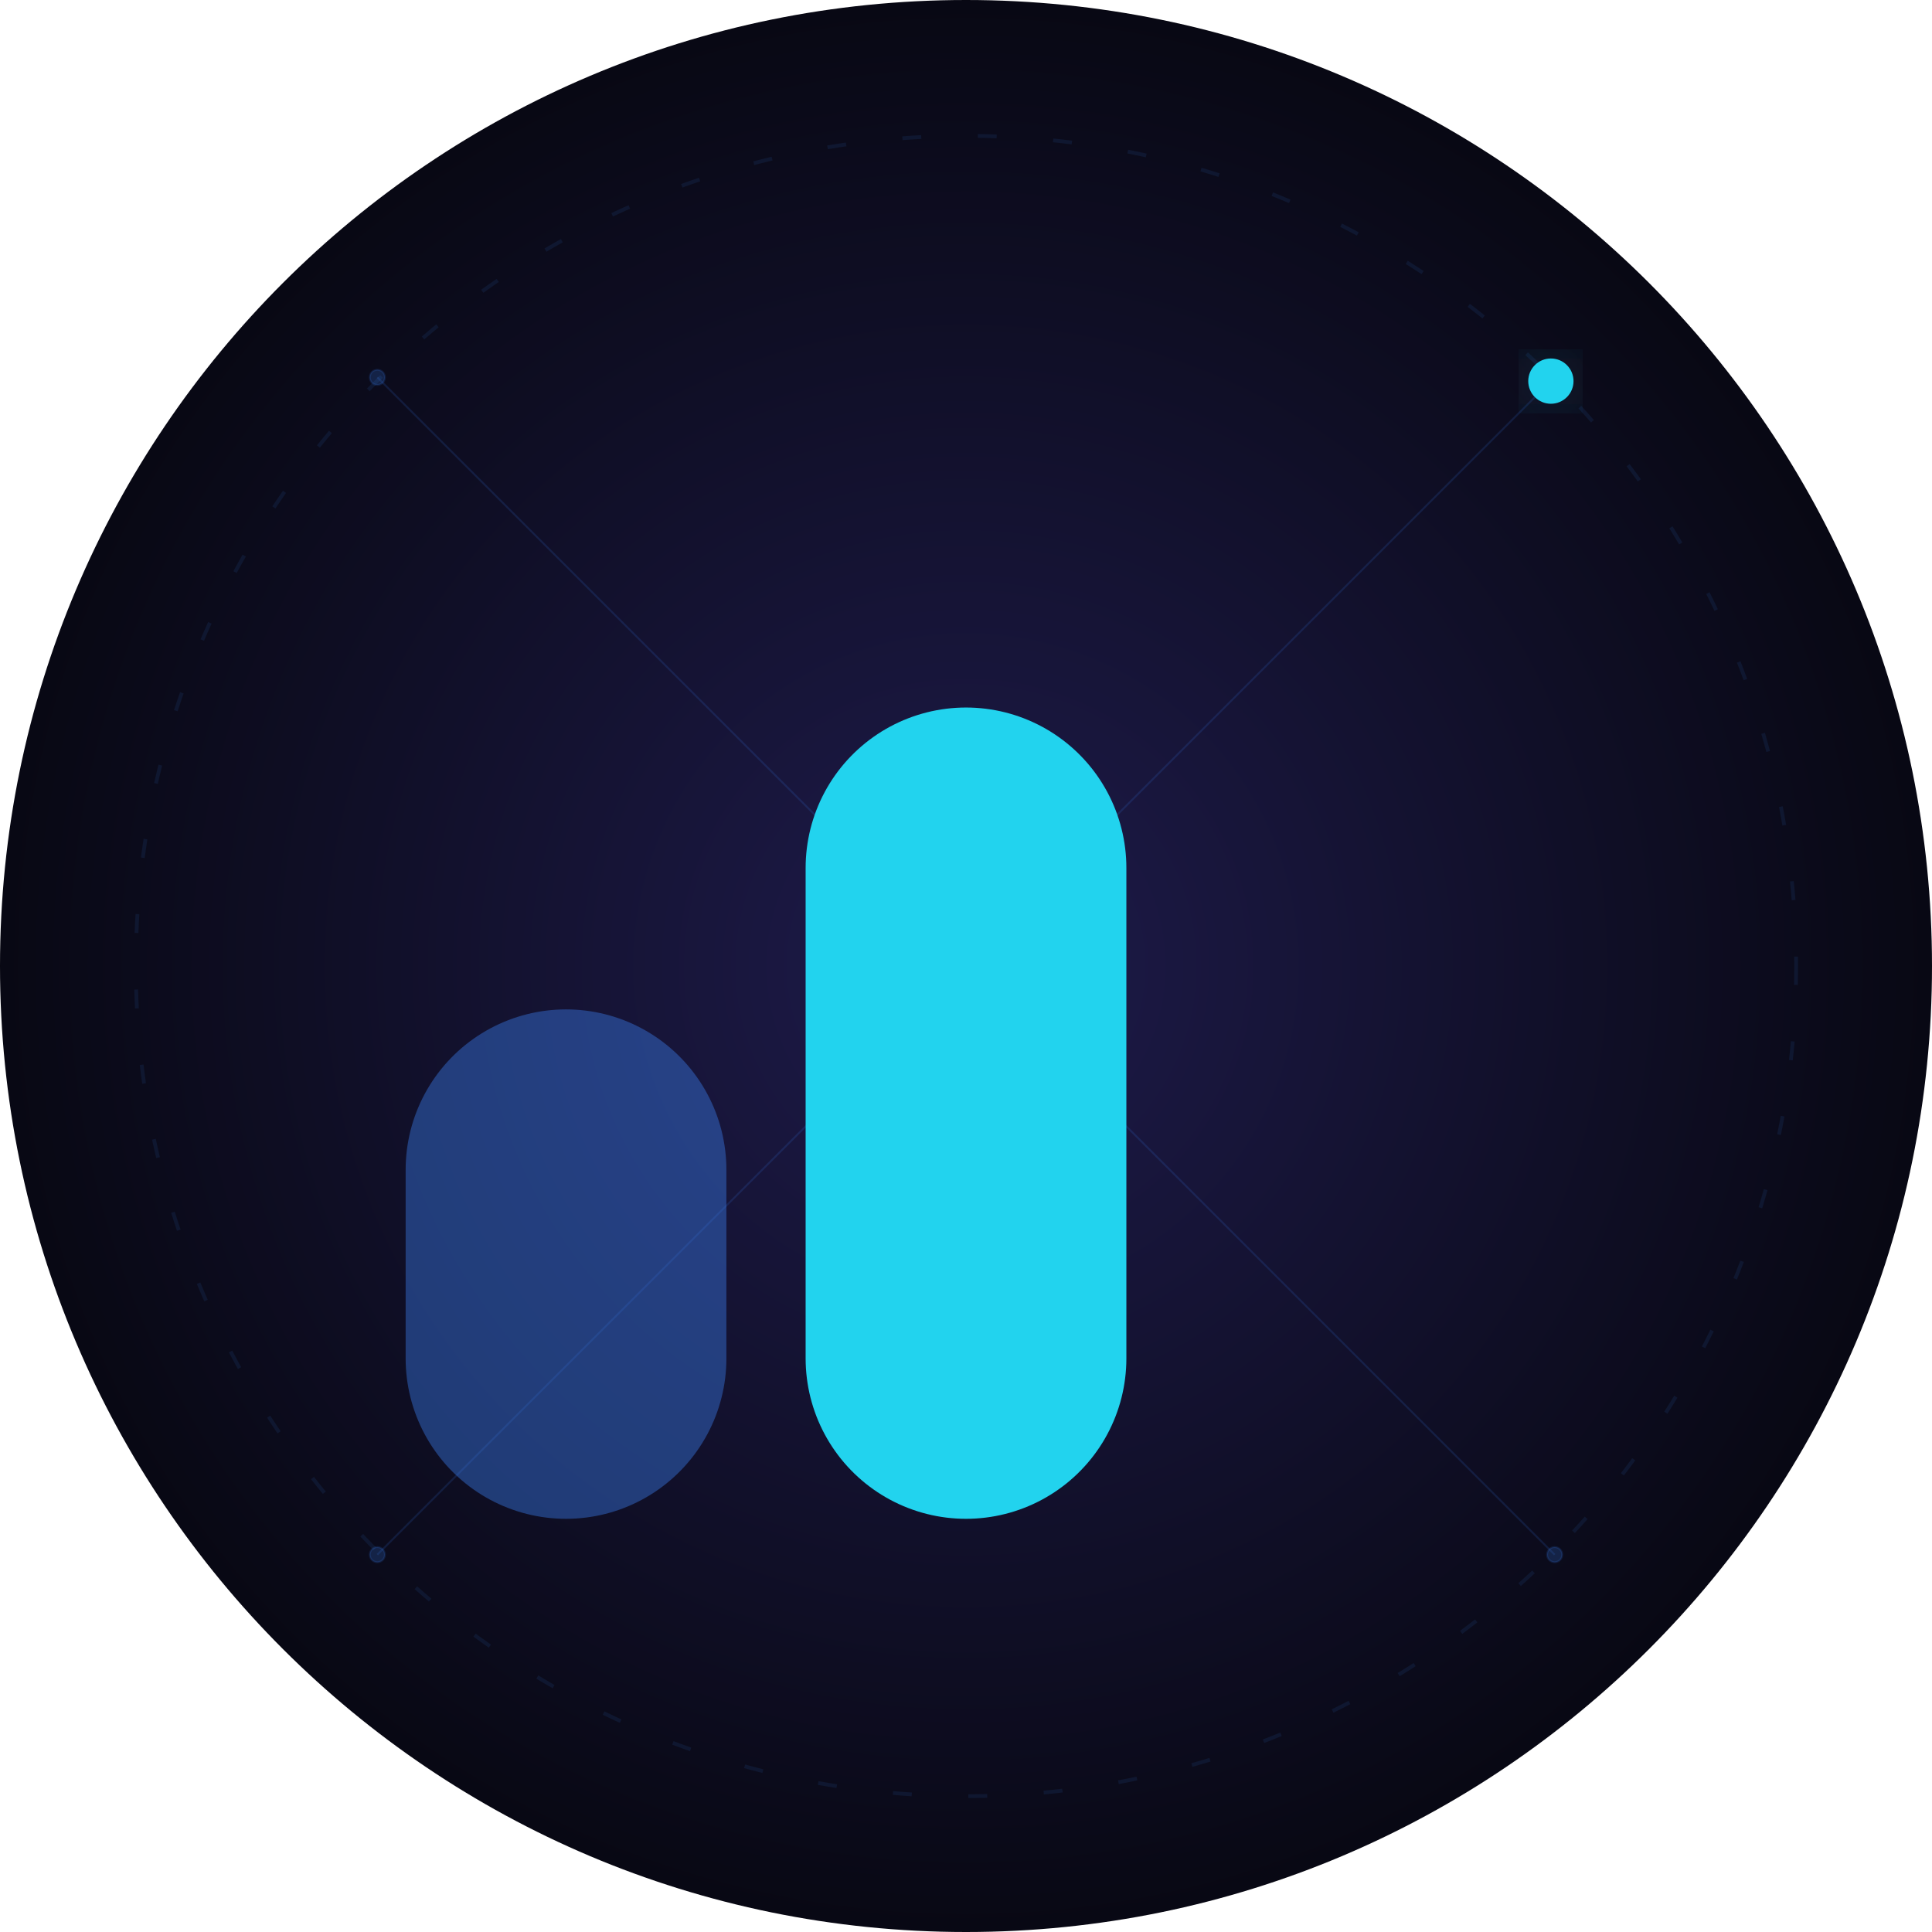
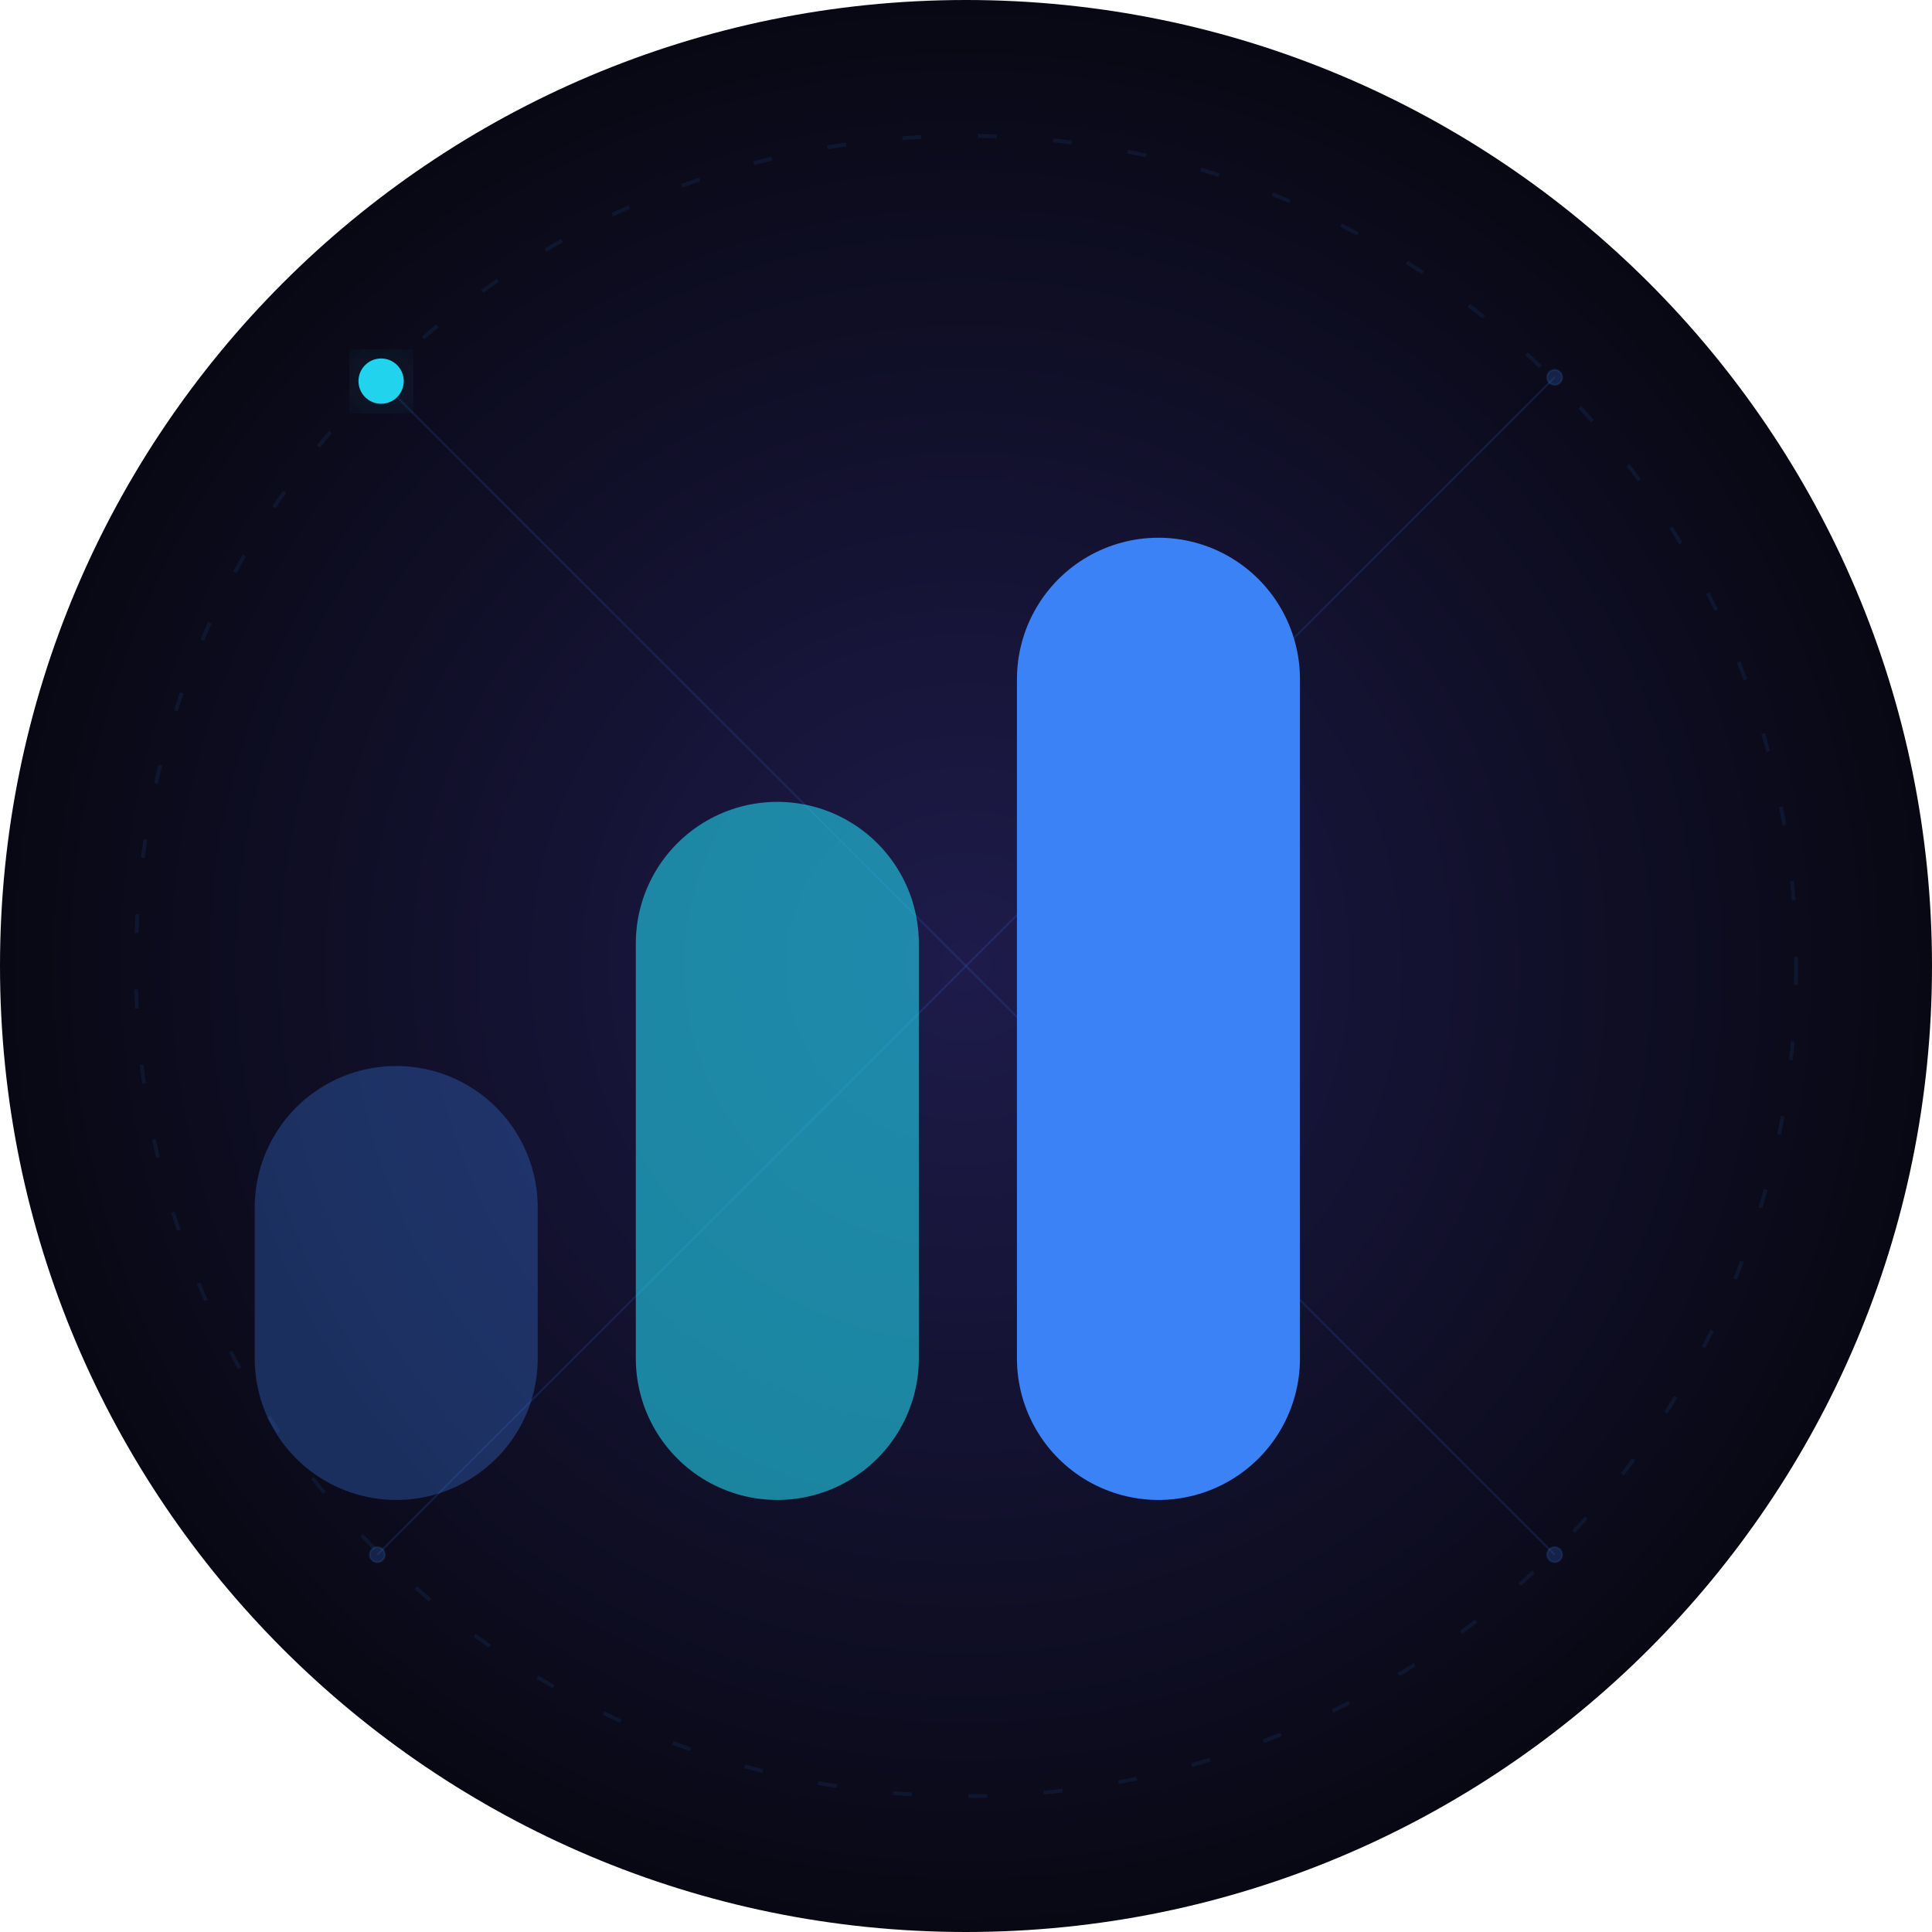
<svg xmlns="http://www.w3.org/2000/svg" width="512" height="512" viewBox="0 0 512 512" fill="none">
  <defs>
    <filter id="nexus-glow" x="-20%" y="-20%" width="140%" height="140%">
      <feGaussianBlur stdDeviation="12" result="blur" />
      <feComposite in="SourceGraphic" in2="blur" operator="over" />
    </filter>
    <radialGradient id="bg-grad" cx="50%" cy="50%" r="50%">
      <stop offset="0%" stop-color="#1e1b4b" />
      <stop offset="100%" stop-color="#080813" />
    </radialGradient>
  </defs>
  <circle cx="256" cy="256" r="256" fill="url(#bg-grad)" />
  <g stroke="#3B82F6" stroke-width="0.5" stroke-opacity="0.15">
    <line x1="100" y1="100" x2="256" y2="256" />
    <line x1="412" y1="100" x2="256" y2="256" />
    <line x1="100" y1="412" x2="256" y2="256" />
    <line x1="412" y1="412" x2="256" y2="256" />
    <circle cx="100" cy="100" r="2" fill="#3B82F6" fill-opacity="0.2" />
    <circle cx="412" cy="100" r="2" fill="#3B82F6" fill-opacity="0.2" />
    <circle cx="100" cy="412" r="2" fill="#3B82F6" fill-opacity="0.2" />
    <circle cx="412" cy="412" r="2" fill="#3B82F6" fill-opacity="0.2" />
  </g>
  <circle cx="256" cy="256" r="220" stroke="#3B82F6" stroke-width="1" stroke-opacity="0.1" stroke-dasharray="5 15" />
-   <circle cx="411" cy="101" r="6" fill="#22D3EE" filter="url(#nexus-glow)" />
-   <path d="M150 360V310" stroke="#3B82F6" stroke-width="85" stroke-linecap="round" opacity="0.4" />
-   <path d="M256 360V230" stroke="#22D3EE" stroke-width="85" stroke-linecap="round" />
-   <path d="M362 360V150" stroke="#3B82F6" stroke-width="85" stroke-linecap="round" filter="url(#nexus-glow)" />
+   <circle cx="101" cy="101" r="6" fill="#22D3EE" filter="url(#nexus-glow)" />
+   <path d="M105 360V320" stroke="#3B82F6" stroke-width="75" stroke-linecap="round" opacity="0.3" />
+   <path d="M206 360V250" stroke="#22D3EE" stroke-width="75" stroke-linecap="round" opacity="0.6" />
+   <path d="M307 360V180" stroke="#3B82F6" stroke-width="75" stroke-linecap="round" />
+   <path d="M408 360V100" stroke="#22D3EE" stroke-width="75" stroke-linecap="round" filter="url(#nexus-glow)" />
</svg>
